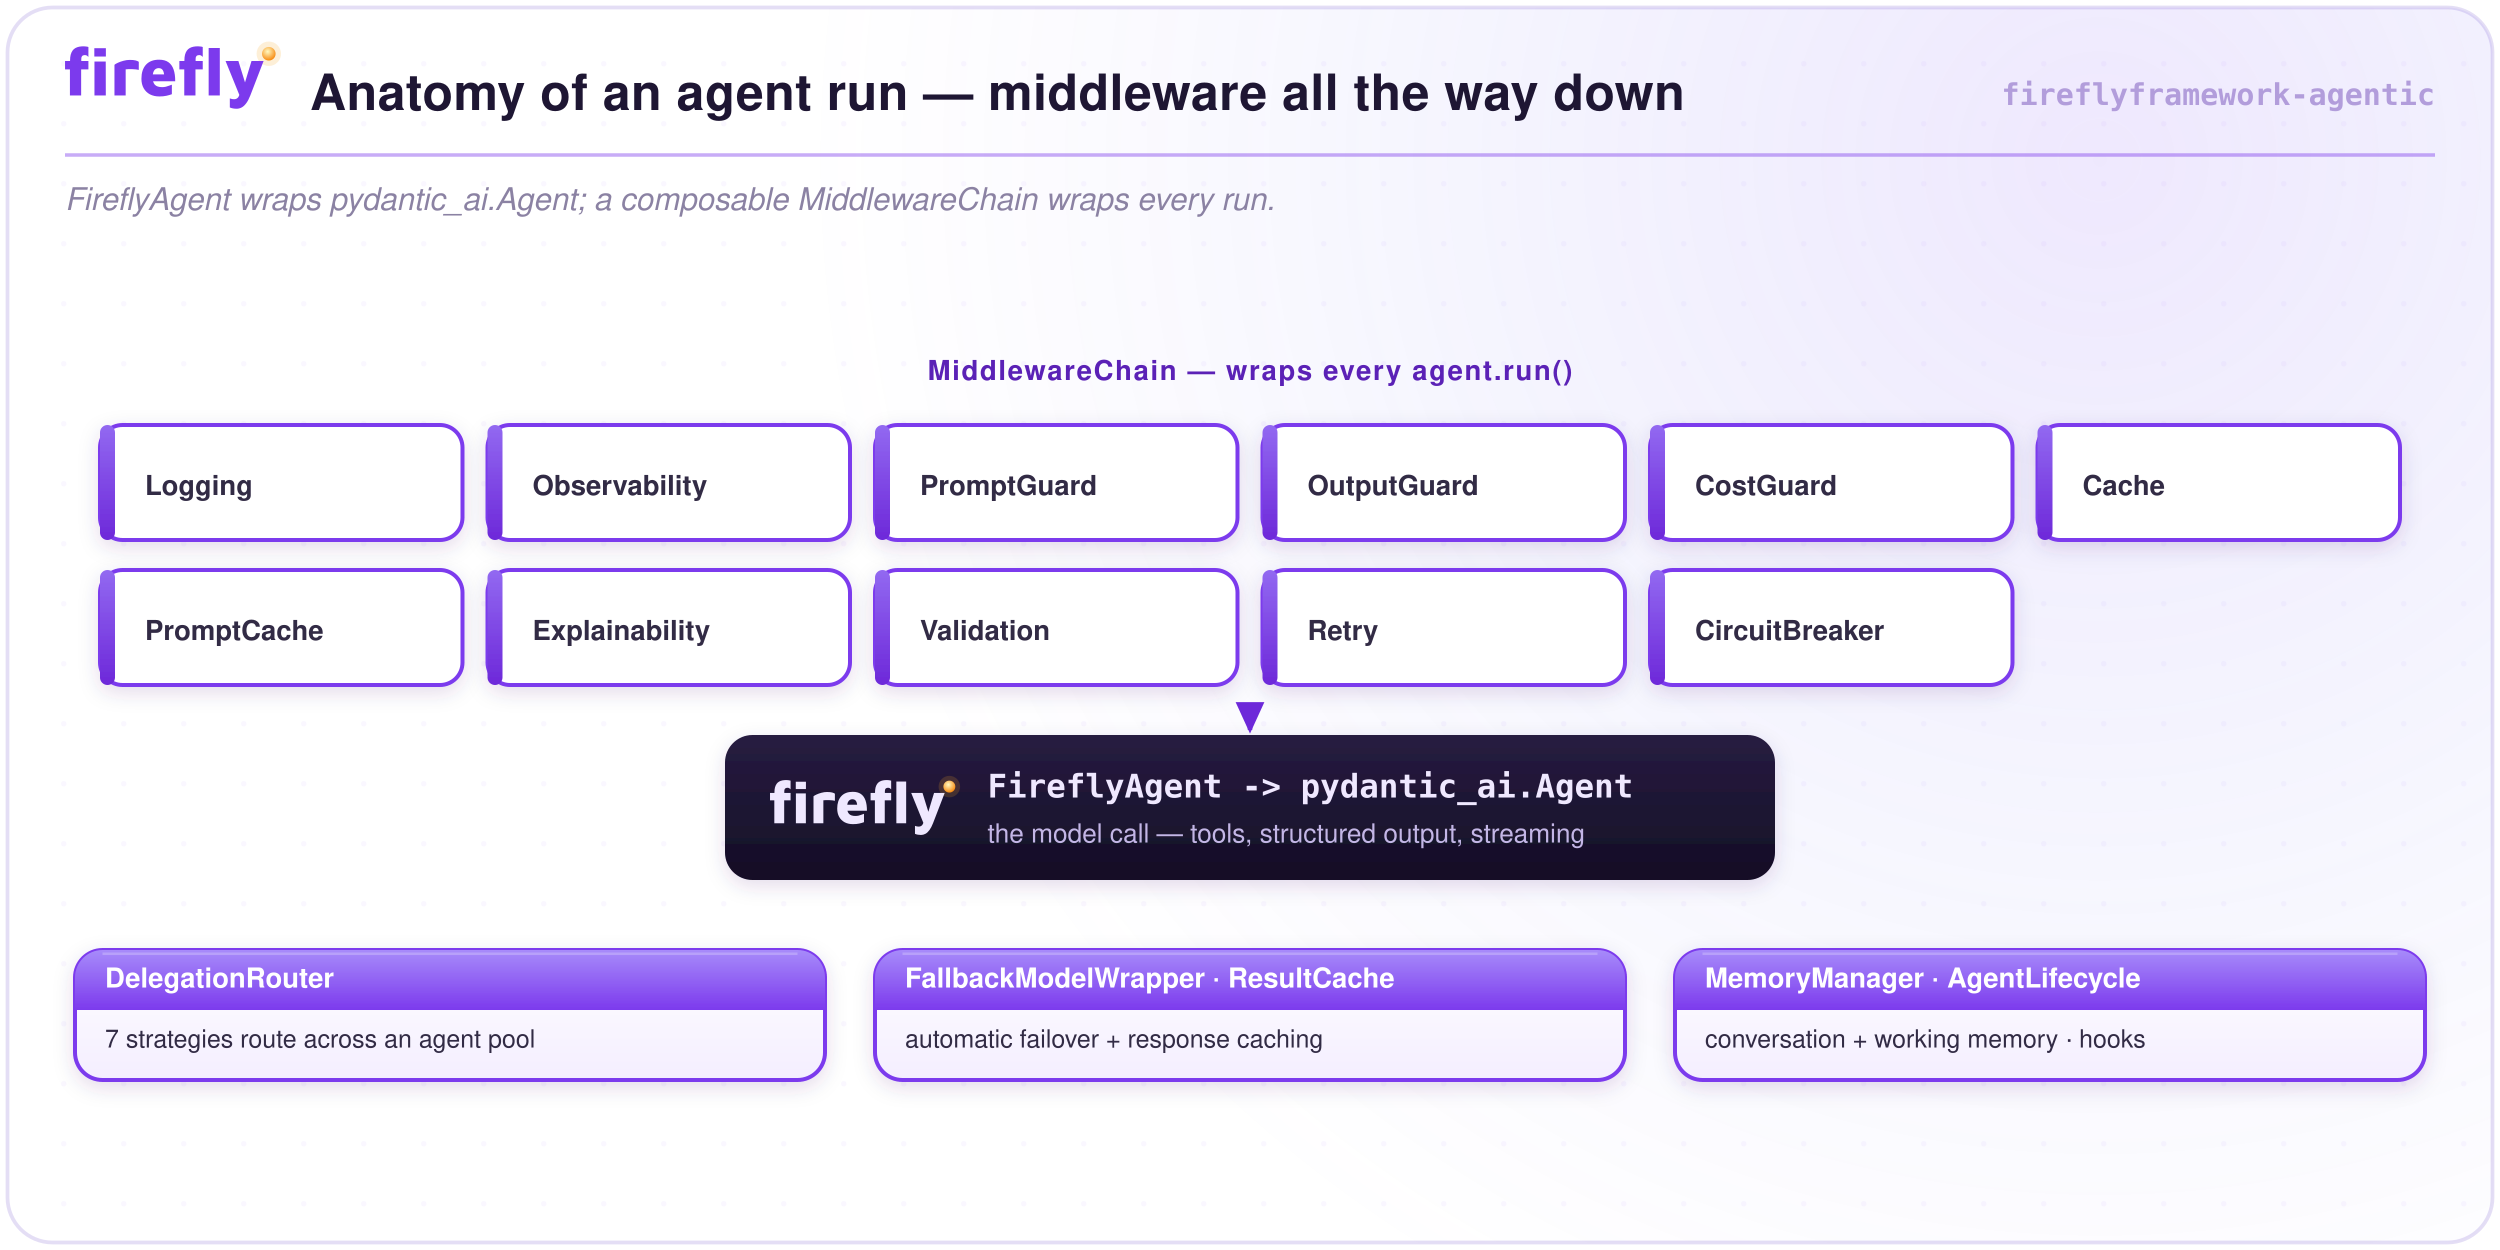
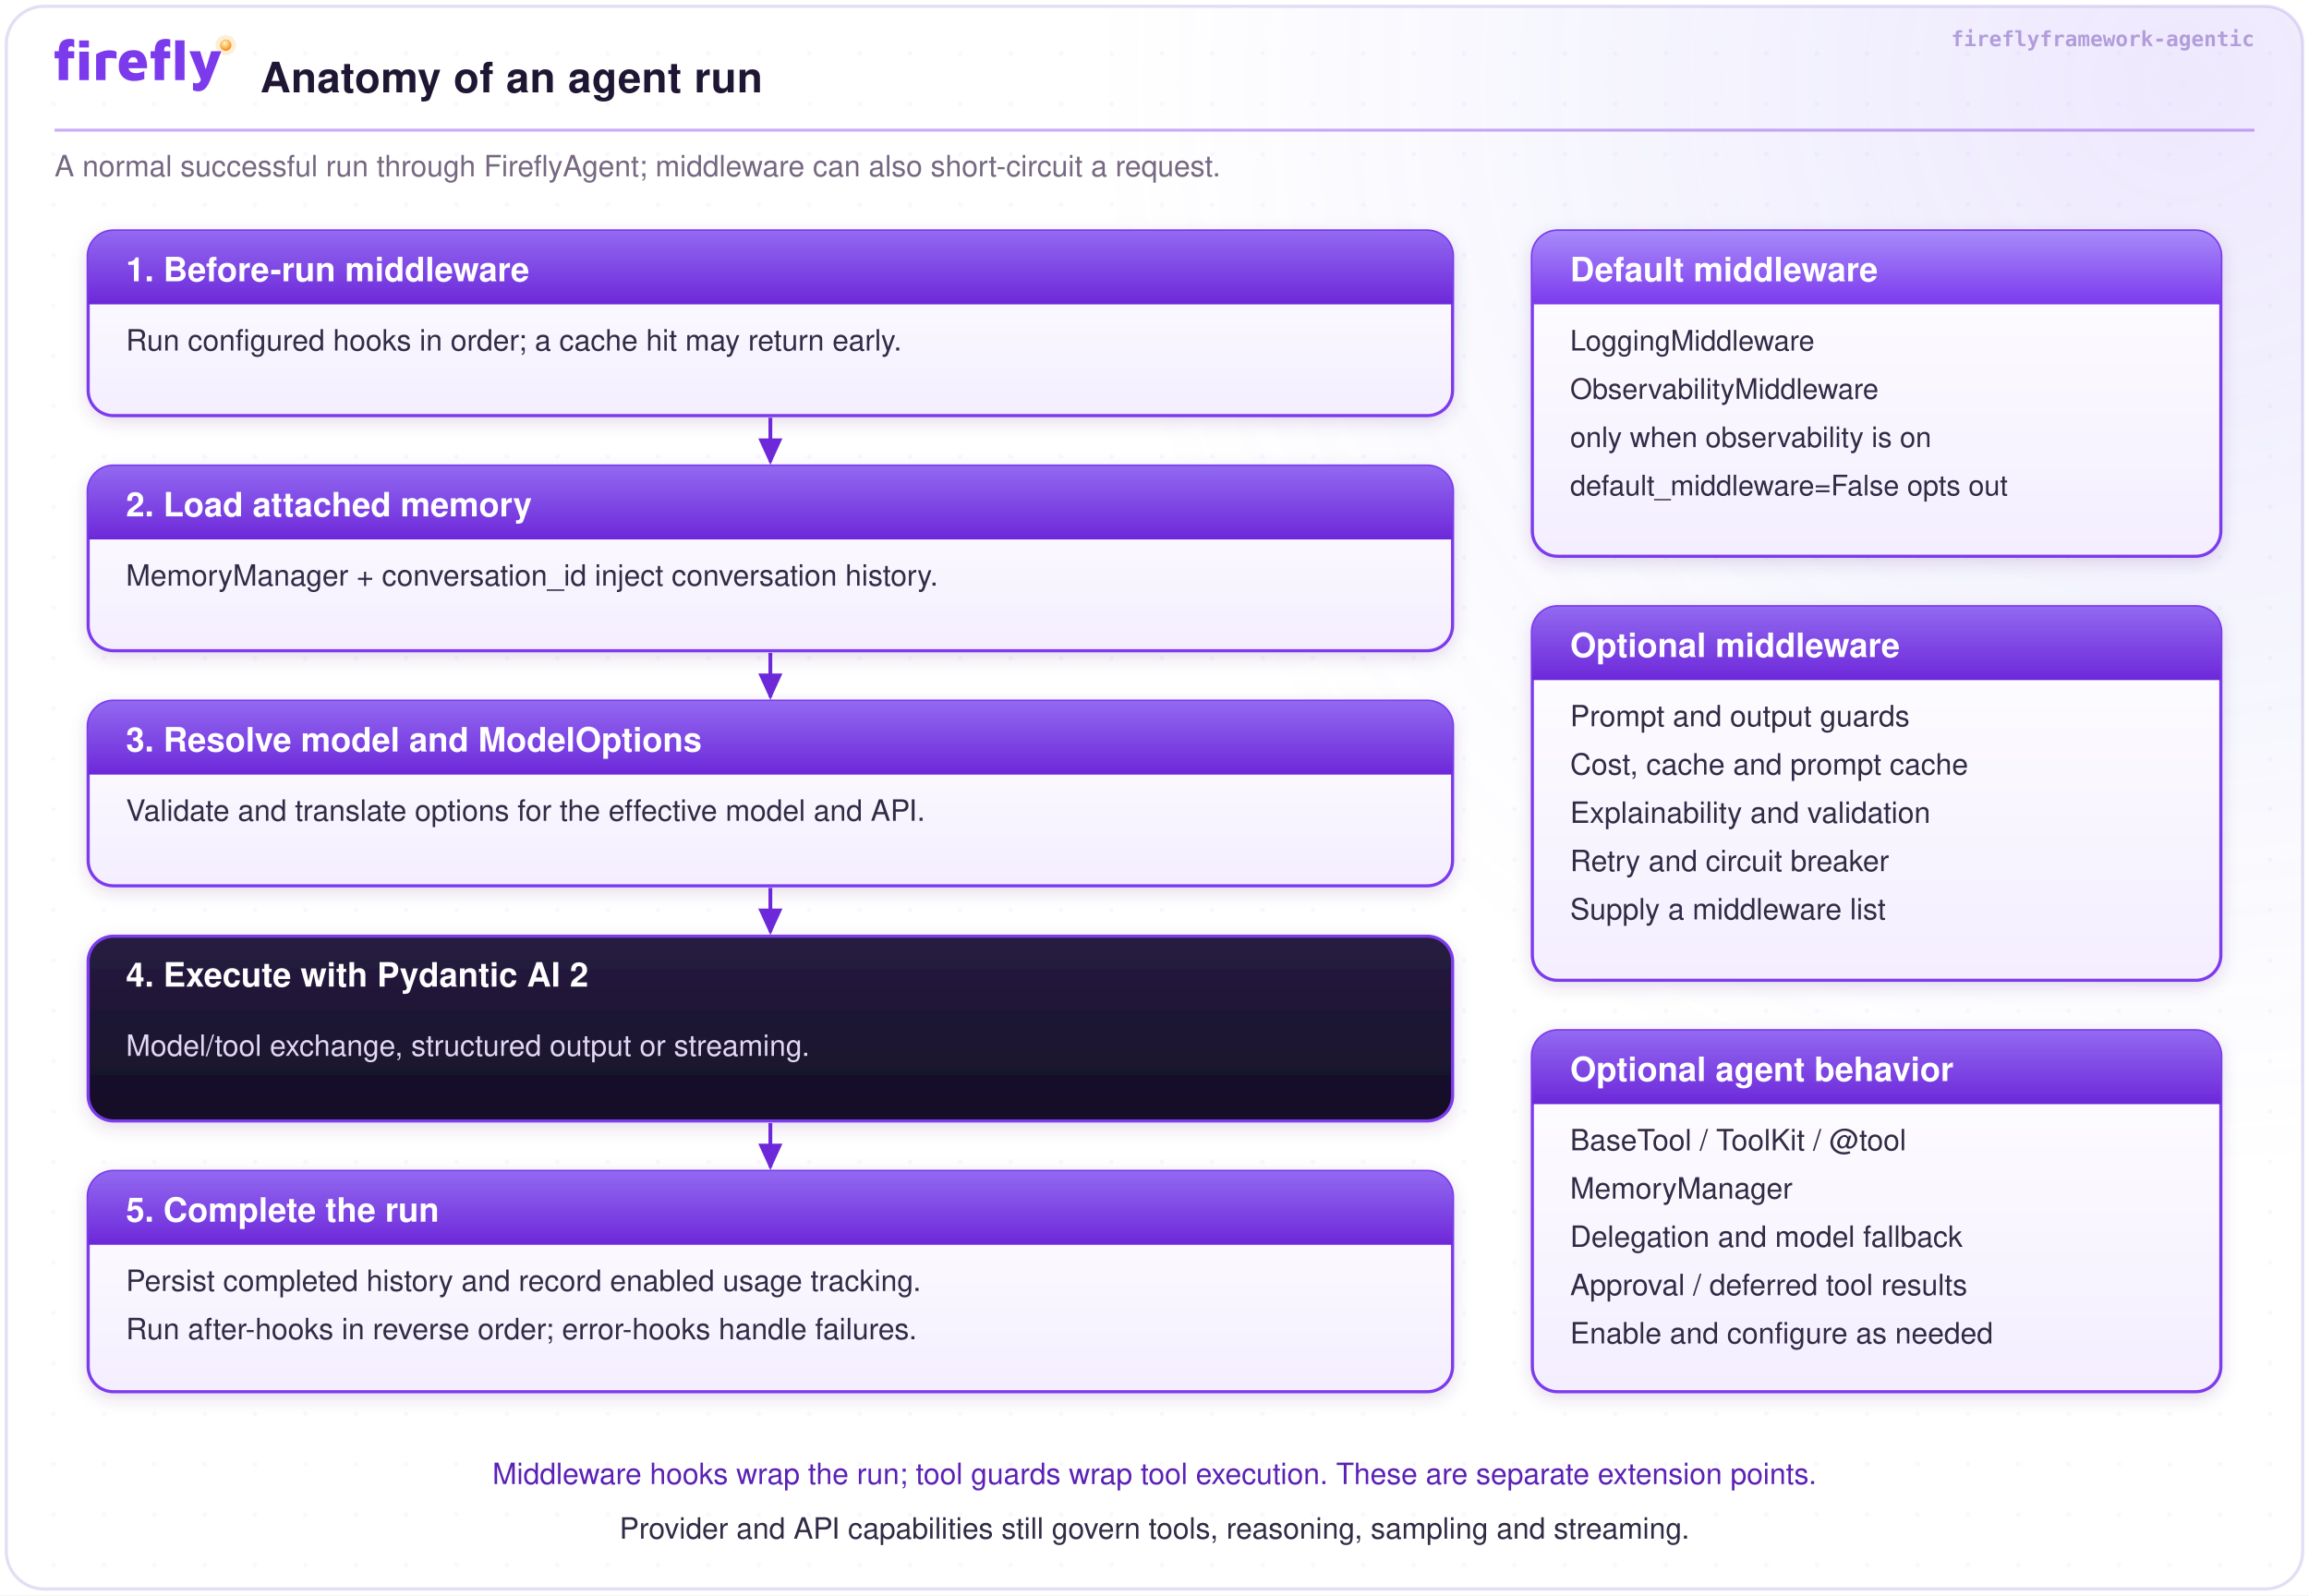
- <svg xmlns="http://www.w3.org/2000/svg" width="1000" height="500" viewBox="0 0 1000 500" role="img" aria-label="Firefly Agentic agent anatomy: a FireflyAgent wrapping pydantic_ai.Agent inside an eleven-stage middleware chain." font-family="-apple-system,'Segoe UI',Helvetica,Arial,sans-serif">
+ <svg xmlns="http://www.w3.org/2000/svg" width="1100" height="760" viewBox="0 0 1100 760" role="img" aria-labelledby="diagram-title diagram-description" font-family="-apple-system,'Segoe UI',Helvetica,Arial,sans-serif">
  <defs>
    <linearGradient id="hdr" x1="0" y1="0" x2="0" y2="1">
      <stop offset="0" stop-color="#9269f1" />
      <stop offset="1" stop-color="#6d28d9" />
    </linearGradient>
    <linearGradient id="door" x1="0" y1="0" x2="0" y2="1">
      <stop offset="0" stop-color="#a78bfa" />
      <stop offset="1" stop-color="#7c3aed" />
    </linearGradient>
    <linearGradient id="bed" x1="0" y1="0" x2="0" y2="1">
      <stop offset="0" stop-color="#271c41" />
      <stop offset="1" stop-color="#140e25" />
    </linearGradient>
    <linearGradient id="card" x1="0" y1="0" x2="0" y2="1">
      <stop offset="0" stop-color="#ffffff" />
      <stop offset="1" stop-color="#f4eeff" />
    </linearGradient>
-     <radialGradient id="amb" cx="840" cy="64" r="520" gradientUnits="userSpaceOnUse">
+     <radialGradient id="amb" cx="1040" cy="40" r="520" gradientUnits="userSpaceOnUse">
      <stop offset="0" stop-color="#8b5cf6" stop-opacity="0.14" />
      <stop offset="0.6" stop-color="#6366f1" stop-opacity="0.05" />
      <stop offset="1" stop-color="#8b5cf6" stop-opacity="0" />
    </radialGradient>
    <pattern id="grid" width="24" height="24" patternUnits="userSpaceOnUse">
      <circle cx="1.5" cy="1.5" r="1.1" fill="#8b5cf6" opacity="0.05" />
    </pattern>
    <filter id="sh" x="-25%" y="-25%" width="150%" height="180%">
      <feDropShadow dx="0" dy="2.5" stdDeviation="4" flood-color="#3b1d6e" flood-opacity="0.14" />
    </filter>
    <marker id="arr" markerWidth="9" markerHeight="9" refX="6.2" refY="3.2" orient="auto">
      <path d="M0 0L7 3.2L0 6.4Z" fill="#6d28d9" />
    </marker>
    <marker id="arrb" markerWidth="9" markerHeight="9" refX="6.2" refY="3.2" orient="auto">
      <path d="M0 0L7 3.2L0 6.4Z" fill="#6366f1" />
    </marker>
    <marker id="arra" markerWidth="9" markerHeight="9" refX="6.2" refY="3.2" orient="auto">
      <path d="M0 0L7 3.2L0 6.4Z" fill="#c2722a" />
    </marker>
    <g id="fly">
      <circle r="8.5" fill="#a78bfa" opacity="0.10" />
      <circle r="4.6" fill="#c4b5fd" opacity="0.22" />
      <circle r="2.4" fill="#ddd6fe" opacity="0.75" />
      <circle r="1.2" fill="#f5f3ff" />
    </g>
    <g id="ffly">
      <circle r="8.5" fill="#f6a821" opacity="0.10" />
      <circle r="4.6" fill="#ffc24a" opacity="0.22" />
      <circle r="2.4" fill="#ffd980" opacity="0.78" />
      <circle r="1.2" fill="#fff6e0" />
    </g>
    <radialGradient id="dot" cx="42%" cy="34%" r="72%">
      <stop offset="0" stop-color="#FFF9C1" />
      <stop offset="1" stop-color="#F68000" />
    </radialGradient>
  </defs>
-   <rect width="1000" height="500" fill="#ffffff" />
-   <rect x="3" y="3" width="994" height="494" rx="18" fill="#ffffff" stroke="#e4def5" stroke-width="1.5" />
-   <rect x="3" y="3" width="994" height="494" rx="18" fill="url(#grid)" />
-   <rect x="3" y="3" width="994" height="494" rx="18" fill="url(#amb)" />
+   <rect width="1100" height="760" fill="#ffffff" />
+   <rect x="3" y="3" width="1094" height="754" rx="18" fill="#ffffff" stroke="#e4def5" stroke-width="1.5" />
+   <rect x="3" y="3" width="1094" height="754" rx="18" fill="url(#grid)" />
+   <rect x="3" y="3" width="1094" height="754" rx="18" fill="url(#amb)" />
  <circle cx="107.52" cy="21.50" r="4.89" fill="#f6a821" opacity="0.18" />
  <g transform="translate(25.28,11.90) scale(0.1812)">
    <path d="M14.85 145V87.55H4.05V68.95H15.15V67.6C15.15 62.8 15.6 58.65 16.5 55.15C17.5 51.55 18.85 48.55 20.55 46.15C22.25 43.75 24.35 41.85 26.85 40.45C29.35 39.05 32.1 38.05 35.1 37.45C38.2 36.85 41.55 36.55 45.15 36.55C46.75 36.55 48.55 36.7 50.55 37C52.65 37.2 54.35 37.55 55.65 38.05V59.95C54.55 58.75 53.45 57.8 52.35 57.1C51.25 56.3 49.65 55.9 47.55 55.9C46.35 55.9 45.25 56.1 44.25 56.5C43.35 56.8 42.55 57.3 41.85 58C41.25 58.6 40.75 59.45 40.35 60.55C40.05 61.65 39.9 62.9 39.9 64.3V68.95H55.65V87.55H39.6V145H14.85ZM69 145V70.15H93.9L94.05 145H69ZM68.7 59.2V40.75H94.2V59.2H68.7ZM113.161 145V77.35C114.661 75.95 117.211 74.45 120.811 72.85C124.411 71.15 128.511 69.7 133.111 68.5C137.811 67.2 142.411 66.55 146.911 66.55C152.411 66.55 156.711 66.95 159.811 67.75C162.911 68.55 165.261 69.55 166.861 70.75V88.6C165.261 88.2 163.161 87.85 160.561 87.55C157.961 87.25 155.211 87.05 152.311 86.95C149.411 86.85 146.661 86.85 144.061 86.95C141.561 87.05 139.511 87.2 137.911 87.4V145H113.161ZM212.128 147.25C204.328 147.25 197.428 145.7 191.428 142.6C185.528 139.4 180.928 134.9 177.628 129.1C174.328 123.2 172.678 116.25 172.678 108.25C172.678 94.95 176.028 84.6 182.728 77.2C189.428 69.8 199.078 66.1 211.678 66.1C220.078 66.1 226.878 67.9 232.078 71.5C237.278 75.1 241.128 80.45 243.628 87.55C246.128 94.65 247.328 103.35 247.228 113.65H189.928L186.928 98.5H226.228L223.228 106.6C223.128 98.5 222.078 92.85 220.078 89.65C218.178 86.35 214.978 84.7 210.478 84.7C208.078 84.7 205.878 85.4 203.878 86.8C201.878 88.1 200.278 90.25 199.078 93.25C197.978 96.25 197.428 100.3 197.428 105.4C197.428 112.3 199.028 117.6 202.228 121.3C205.528 124.9 210.928 126.7 218.428 126.7C221.128 126.7 223.828 126.4 226.528 125.8C229.228 125.1 231.728 124.3 234.028 123.4C236.328 122.5 238.278 121.8 239.878 121.3V142.3C236.378 143.6 232.378 144.75 227.878 145.75C223.478 146.75 218.228 147.25 212.128 147.25ZM267.243 145V87.55H256.443V68.95H267.543V67.6C267.543 62.8 267.993 58.65 268.893 55.15C269.893 51.55 271.243 48.55 272.943 46.15C274.643 43.75 276.743 41.85 279.243 40.45C281.743 39.05 284.493 38.05 287.493 37.45C290.593 36.85 293.943 36.55 297.543 36.55C299.143 36.55 300.943 36.7 302.943 37C305.043 37.2 306.743 37.55 308.043 38.05V59.95C306.943 58.75 305.843 57.8 304.743 57.1C303.643 56.3 302.043 55.9 299.943 55.9C298.743 55.9 297.643 56.1 296.643 56.5C295.743 56.8 294.943 57.3 294.243 58C293.643 58.6 293.143 59.45 292.743 60.55C292.443 61.65 292.293 62.9 292.293 64.3V68.95H308.043V87.55H291.993V145H267.243ZM345.693 145H321.093V40.3H345.693V145ZM382.828 174.4C380.128 174.4 377.428 174.15 374.728 173.65C372.128 173.15 369.828 172.45 367.828 171.55V151.6C369.728 152.2 371.378 152.65 372.778 152.95C374.278 153.25 375.778 153.4 377.278 153.4C379.578 153.4 381.628 152.85 383.428 151.75C385.228 150.75 386.728 148.95 387.928 146.35C389.128 143.75 389.978 140 390.478 135.1L391.078 149.5L358.378 68.95H386.728L402.478 119.95H400.228L415.678 68.95H442.378L413.128 144.85C410.328 152.05 407.328 157.8 404.128 162.1C400.928 166.5 397.528 169.65 393.928 171.55C390.328 173.45 386.628 174.4 382.828 174.4Z" fill="#7c3aed" />
  </g>
  <circle cx="107.52" cy="21.50" r="2.72" fill="url(#dot)" />
-   <text x="124" y="44" font-size="20" font-weight="800" fill="#1e1633" font-family="-apple-system,'Segoe UI',Helvetica,Arial,sans-serif" letter-spacing="0.2">Anatomy of an agent run — middleware all the way down</text>
-   <text x="974" y="42" text-anchor="end" font-size="12" font-weight="600" fill="#b29ddb" font-family="ui-monospace,'SF Mono',Menlo,Consolas,monospace">fireflyframework-agentic</text>
-   <line x1="26" y1="62" x2="974" y2="62" stroke="#7c3aed" stroke-width="1.4" opacity="0.42" />
-   <text x="26" y="84" font-size="12.5" font-style="italic" fill="#8b82a3" font-family="-apple-system,'Segoe UI',Helvetica,Arial,sans-serif">FireflyAgent wraps pydantic_ai.Agent; a composable MiddlewareChain wraps every run.</text>
-   <text x="500" y="152" text-anchor="middle" font-size="11" font-weight="700" fill="#5b21b6" letter-spacing="0.06em">MiddlewareChain — wraps every agent.run()</text>
+   <text x="124" y="44" font-size="20" font-weight="800" fill="#1e1633" font-family="-apple-system,'Segoe UI',Helvetica,Arial,sans-serif" letter-spacing="0.2">Anatomy of an agent run</text>
+   <text x="1074" y="22" text-anchor="end" font-size="10" font-weight="600" fill="#b29ddb" font-family="ui-monospace,'SF Mono',Menlo,Consolas,monospace">fireflyframework-agentic</text>
+   <line x1="26" y1="62" x2="1074" y2="62" stroke="#7c3aed" stroke-width="1.4" opacity="0.42" />
+   <text x="26" y="84" font-size="14" fill="#756881" font-family="-apple-system,'Segoe UI',Helvetica,Arial,sans-serif">A normal successful run through FireflyAgent; middleware can also short-circuit a request.</text>
  <g filter="url(#sh)">
-     <rect x="40.0" y="170" width="145" height="46" rx="9" fill="#ffffff" stroke="#7c3aed" stroke-width="1.6" />
-     <rect x="40.0" y="170" width="6" height="46" rx="3" fill="url(#hdr)" />
+     <rect x="42" y="110" width="650" height="88" rx="12" fill="url(#card)" stroke="#7c3aed" stroke-width="1.5" />
  </g>
-   <text x="58.0" y="198" font-size="11" font-weight="600" fill="#322b45" font-family="-apple-system,'Segoe UI',Helvetica,Arial,sans-serif">Logging</text>
+   <path d="M42 122a12 12 0 0 1 12 -12h626a12 12 0 0 1 12 12v23H42Z" fill="url(#hdr)" />
+   <text x="60" y="134" font-size="16" font-weight="700" fill="#fff" font-family="-apple-system,'Segoe UI',Helvetica,Arial,sans-serif" text-anchor="start">1. Before-run middleware</text>
+   <text x="60" y="167" font-size="14" font-weight="400" fill="#322b45" font-family="-apple-system,'Segoe UI',Helvetica,Arial,sans-serif" text-anchor="start">Run configured hooks in order; a cache hit may return early.</text>
+   <line x1="367.0" y1="199.0" x2="367.0" y2="220.0" stroke="#6d28d9" stroke-width="1.8" marker-end="url(#arr)" />
  <g filter="url(#sh)">
-     <rect x="195.0" y="170" width="145" height="46" rx="9" fill="#ffffff" stroke="#7c3aed" stroke-width="1.6" />
-     <rect x="195.0" y="170" width="6" height="46" rx="3" fill="url(#hdr)" />
+     <rect x="42" y="222" width="650" height="88" rx="12" fill="url(#card)" stroke="#7c3aed" stroke-width="1.5" />
  </g>
-   <text x="213.0" y="198" font-size="11" font-weight="600" fill="#322b45" font-family="-apple-system,'Segoe UI',Helvetica,Arial,sans-serif">Observability</text>
+   <path d="M42 234a12 12 0 0 1 12 -12h626a12 12 0 0 1 12 12v23H42Z" fill="url(#hdr)" />
+   <text x="60" y="246" font-size="16" font-weight="700" fill="#fff" font-family="-apple-system,'Segoe UI',Helvetica,Arial,sans-serif" text-anchor="start">2. Load attached memory</text>
+   <text x="60" y="279" font-size="14" font-weight="400" fill="#322b45" font-family="-apple-system,'Segoe UI',Helvetica,Arial,sans-serif" text-anchor="start">MemoryManager + conversation_id inject conversation history.</text>
+   <line x1="367.0" y1="311.0" x2="367.0" y2="332.0" stroke="#6d28d9" stroke-width="1.8" marker-end="url(#arr)" />
  <g filter="url(#sh)">
-     <rect x="350.0" y="170" width="145" height="46" rx="9" fill="#ffffff" stroke="#7c3aed" stroke-width="1.6" />
-     <rect x="350.0" y="170" width="6" height="46" rx="3" fill="url(#hdr)" />
+     <rect x="42" y="334" width="650" height="88" rx="12" fill="url(#card)" stroke="#7c3aed" stroke-width="1.5" />
  </g>
-   <text x="368.0" y="198" font-size="11" font-weight="600" fill="#322b45" font-family="-apple-system,'Segoe UI',Helvetica,Arial,sans-serif">PromptGuard</text>
+   <path d="M42 346a12 12 0 0 1 12 -12h626a12 12 0 0 1 12 12v23H42Z" fill="url(#hdr)" />
+   <text x="60" y="358" font-size="16" font-weight="700" fill="#fff" font-family="-apple-system,'Segoe UI',Helvetica,Arial,sans-serif" text-anchor="start">3. Resolve model and ModelOptions</text>
+   <text x="60" y="391" font-size="14" font-weight="400" fill="#322b45" font-family="-apple-system,'Segoe UI',Helvetica,Arial,sans-serif" text-anchor="start">Validate and translate options for the effective model and API.</text>
+   <line x1="367.0" y1="423.0" x2="367.0" y2="444.0" stroke="#6d28d9" stroke-width="1.8" marker-end="url(#arr)" />
  <g filter="url(#sh)">
-     <rect x="505.0" y="170" width="145" height="46" rx="9" fill="#ffffff" stroke="#7c3aed" stroke-width="1.6" />
-     <rect x="505.0" y="170" width="6" height="46" rx="3" fill="url(#hdr)" />
+     <rect x="42" y="446" width="650" height="88" rx="12" fill="url(#bed)" stroke="#7c3aed" stroke-width="1.5" />
  </g>
-   <text x="523.0" y="198" font-size="11" font-weight="600" fill="#322b45" font-family="-apple-system,'Segoe UI',Helvetica,Arial,sans-serif">OutputGuard</text>
+   <text x="60" y="470" font-size="16" font-weight="700" fill="#fff" font-family="-apple-system,'Segoe UI',Helvetica,Arial,sans-serif" text-anchor="start">4. Execute with Pydantic AI 2</text>
+   <text x="60" y="503" font-size="14" font-weight="400" fill="#e1d8f3" font-family="-apple-system,'Segoe UI',Helvetica,Arial,sans-serif" text-anchor="start">Model/tool exchange, structured output or streaming.</text>
+   <line x1="367.0" y1="535.0" x2="367.0" y2="556.0" stroke="#6d28d9" stroke-width="1.8" marker-end="url(#arr)" />
  <g filter="url(#sh)">
-     <rect x="660.0" y="170" width="145" height="46" rx="9" fill="#ffffff" stroke="#7c3aed" stroke-width="1.6" />
-     <rect x="660.0" y="170" width="6" height="46" rx="3" fill="url(#hdr)" />
+     <rect x="42" y="558" width="650" height="105" rx="12" fill="url(#card)" stroke="#7c3aed" stroke-width="1.5" />
  </g>
-   <text x="678.0" y="198" font-size="11" font-weight="600" fill="#322b45" font-family="-apple-system,'Segoe UI',Helvetica,Arial,sans-serif">CostGuard</text>
+   <path d="M42 570a12 12 0 0 1 12 -12h626a12 12 0 0 1 12 12v23H42Z" fill="url(#hdr)" />
+   <text x="60" y="582" font-size="16" font-weight="700" fill="#fff" font-family="-apple-system,'Segoe UI',Helvetica,Arial,sans-serif" text-anchor="start">5. Complete the run</text>
+   <text x="60" y="615" font-size="14" font-weight="400" fill="#322b45" font-family="-apple-system,'Segoe UI',Helvetica,Arial,sans-serif" text-anchor="start">Persist completed history and record enabled usage tracking.</text>
+   <text x="60" y="638" font-size="14" font-weight="400" fill="#322b45" font-family="-apple-system,'Segoe UI',Helvetica,Arial,sans-serif" text-anchor="start">Run after-hooks in reverse order; error-hooks handle failures.</text>
  <g filter="url(#sh)">
-     <rect x="815.0" y="170" width="145" height="46" rx="9" fill="#ffffff" stroke="#7c3aed" stroke-width="1.6" />
-     <rect x="815.0" y="170" width="6" height="46" rx="3" fill="url(#hdr)" />
+     <rect x="730" y="110" width="328" height="155" rx="12" fill="url(#card)" stroke="#7c3aed" stroke-width="1.5" />
  </g>
-   <text x="833.0" y="198" font-size="11" font-weight="600" fill="#322b45" font-family="-apple-system,'Segoe UI',Helvetica,Arial,sans-serif">Cache</text>
+   <path d="M730 122a12 12 0 0 1 12 -12h304a12 12 0 0 1 12 12v23H730Z" fill="url(#door)" />
+   <text x="748" y="134" font-size="16" font-weight="700" fill="#fff" font-family="-apple-system,'Segoe UI',Helvetica,Arial,sans-serif" text-anchor="start">Default middleware</text>
+   <text x="748" y="167" font-size="13.5" font-weight="400" fill="#322b45" font-family="-apple-system,'Segoe UI',Helvetica,Arial,sans-serif" text-anchor="start">LoggingMiddleware</text>
+   <text x="748" y="190" font-size="13.5" font-weight="400" fill="#322b45" font-family="-apple-system,'Segoe UI',Helvetica,Arial,sans-serif" text-anchor="start">ObservabilityMiddleware</text>
+   <text x="748" y="213" font-size="13.5" font-weight="400" fill="#322b45" font-family="-apple-system,'Segoe UI',Helvetica,Arial,sans-serif" text-anchor="start">only when observability is on</text>
+   <text x="748" y="236" font-size="13.5" font-weight="400" fill="#322b45" font-family="-apple-system,'Segoe UI',Helvetica,Arial,sans-serif" text-anchor="start">default_middleware=False opts out</text>
  <g filter="url(#sh)">
-     <rect x="40.0" y="228" width="145" height="46" rx="9" fill="#ffffff" stroke="#7c3aed" stroke-width="1.6" />
-     <rect x="40.0" y="228" width="6" height="46" rx="3" fill="url(#hdr)" />
+     <rect x="730" y="289" width="328" height="178" rx="12" fill="url(#card)" stroke="#7c3aed" stroke-width="1.5" />
  </g>
-   <text x="58.0" y="256" font-size="11" font-weight="600" fill="#322b45" font-family="-apple-system,'Segoe UI',Helvetica,Arial,sans-serif">PromptCache</text>
+   <path d="M730 301a12 12 0 0 1 12 -12h304a12 12 0 0 1 12 12v23H730Z" fill="url(#hdr)" />
+   <text x="748" y="313" font-size="16" font-weight="700" fill="#fff" font-family="-apple-system,'Segoe UI',Helvetica,Arial,sans-serif" text-anchor="start">Optional middleware</text>
+   <text x="748" y="346" font-size="14" font-weight="400" fill="#322b45" font-family="-apple-system,'Segoe UI',Helvetica,Arial,sans-serif" text-anchor="start">Prompt and output guards</text>
+   <text x="748" y="369" font-size="14" font-weight="400" fill="#322b45" font-family="-apple-system,'Segoe UI',Helvetica,Arial,sans-serif" text-anchor="start">Cost, cache and prompt cache</text>
+   <text x="748" y="392" font-size="14" font-weight="400" fill="#322b45" font-family="-apple-system,'Segoe UI',Helvetica,Arial,sans-serif" text-anchor="start">Explainability and validation</text>
+   <text x="748" y="415" font-size="14" font-weight="400" fill="#322b45" font-family="-apple-system,'Segoe UI',Helvetica,Arial,sans-serif" text-anchor="start">Retry and circuit breaker</text>
+   <text x="748" y="438" font-size="14" font-weight="400" fill="#322b45" font-family="-apple-system,'Segoe UI',Helvetica,Arial,sans-serif" text-anchor="start">Supply a middleware list</text>
  <g filter="url(#sh)">
-     <rect x="195.0" y="228" width="145" height="46" rx="9" fill="#ffffff" stroke="#7c3aed" stroke-width="1.6" />
-     <rect x="195.0" y="228" width="6" height="46" rx="3" fill="url(#hdr)" />
+     <rect x="730" y="491" width="328" height="172" rx="12" fill="url(#card)" stroke="#7c3aed" stroke-width="1.5" />
  </g>
-   <text x="213.0" y="256" font-size="11" font-weight="600" fill="#322b45" font-family="-apple-system,'Segoe UI',Helvetica,Arial,sans-serif">Explainability</text>
-   <g filter="url(#sh)">
-     <rect x="350.0" y="228" width="145" height="46" rx="9" fill="#ffffff" stroke="#7c3aed" stroke-width="1.6" />
-     <rect x="350.0" y="228" width="6" height="46" rx="3" fill="url(#hdr)" />
-   </g>
-   <text x="368.0" y="256" font-size="11" font-weight="600" fill="#322b45" font-family="-apple-system,'Segoe UI',Helvetica,Arial,sans-serif">Validation</text>
-   <g filter="url(#sh)">
-     <rect x="505.0" y="228" width="145" height="46" rx="9" fill="#ffffff" stroke="#7c3aed" stroke-width="1.6" />
-     <rect x="505.0" y="228" width="6" height="46" rx="3" fill="url(#hdr)" />
-   </g>
-   <text x="523.0" y="256" font-size="11" font-weight="600" fill="#322b45" font-family="-apple-system,'Segoe UI',Helvetica,Arial,sans-serif">Retry</text>
-   <g filter="url(#sh)">
-     <rect x="660.0" y="228" width="145" height="46" rx="9" fill="#ffffff" stroke="#7c3aed" stroke-width="1.6" />
-     <rect x="660.0" y="228" width="6" height="46" rx="3" fill="url(#hdr)" />
-   </g>
-   <text x="678.0" y="256" font-size="11" font-weight="600" fill="#322b45" font-family="-apple-system,'Segoe UI',Helvetica,Arial,sans-serif">CircuitBreaker</text>
-   <g filter="url(#sh)">
-     <rect x="290.0" y="294" width="420" height="58" rx="11" fill="url(#bed)" />
-   </g>
-   <circle cx="379.74" cy="314.64" r="4.30" fill="#f6a821" opacity="0.18" />
-   <g transform="translate(307.36,306.19) scale(0.1594)">
-     <path d="M14.85 145V87.55H4.05V68.95H15.15V67.6C15.15 62.8 15.6 58.65 16.5 55.15C17.5 51.55 18.85 48.55 20.55 46.15C22.25 43.75 24.35 41.85 26.85 40.45C29.35 39.05 32.1 38.05 35.1 37.45C38.2 36.85 41.55 36.55 45.15 36.55C46.75 36.55 48.55 36.7 50.55 37C52.65 37.2 54.35 37.55 55.65 38.05V59.95C54.55 58.75 53.45 57.8 52.35 57.1C51.25 56.3 49.65 55.9 47.55 55.9C46.35 55.9 45.25 56.1 44.25 56.5C43.35 56.8 42.55 57.3 41.85 58C41.25 58.6 40.75 59.45 40.35 60.55C40.05 61.65 39.9 62.9 39.9 64.3V68.95H55.65V87.55H39.6V145H14.85ZM69 145V70.15H93.9L94.05 145H69ZM68.7 59.2V40.75H94.2V59.2H68.7ZM113.161 145V77.35C114.661 75.95 117.211 74.45 120.811 72.85C124.411 71.15 128.511 69.7 133.111 68.5C137.811 67.2 142.411 66.55 146.911 66.55C152.411 66.55 156.711 66.95 159.811 67.75C162.911 68.55 165.261 69.55 166.861 70.75V88.6C165.261 88.2 163.161 87.85 160.561 87.55C157.961 87.25 155.211 87.05 152.311 86.95C149.411 86.85 146.661 86.85 144.061 86.95C141.561 87.05 139.511 87.2 137.911 87.4V145H113.161ZM212.128 147.25C204.328 147.25 197.428 145.7 191.428 142.6C185.528 139.4 180.928 134.9 177.628 129.1C174.328 123.2 172.678 116.25 172.678 108.25C172.678 94.95 176.028 84.6 182.728 77.2C189.428 69.8 199.078 66.1 211.678 66.1C220.078 66.1 226.878 67.9 232.078 71.5C237.278 75.1 241.128 80.45 243.628 87.55C246.128 94.65 247.328 103.35 247.228 113.65H189.928L186.928 98.5H226.228L223.228 106.6C223.128 98.5 222.078 92.85 220.078 89.65C218.178 86.35 214.978 84.7 210.478 84.7C208.078 84.7 205.878 85.4 203.878 86.8C201.878 88.1 200.278 90.25 199.078 93.25C197.978 96.25 197.428 100.3 197.428 105.4C197.428 112.3 199.028 117.6 202.228 121.3C205.528 124.9 210.928 126.7 218.428 126.7C221.128 126.7 223.828 126.4 226.528 125.8C229.228 125.1 231.728 124.3 234.028 123.4C236.328 122.5 238.278 121.8 239.878 121.3V142.3C236.378 143.6 232.378 144.75 227.878 145.75C223.478 146.75 218.228 147.25 212.128 147.25ZM267.243 145V87.55H256.443V68.95H267.543V67.6C267.543 62.8 267.993 58.65 268.893 55.15C269.893 51.55 271.243 48.55 272.943 46.15C274.643 43.75 276.743 41.85 279.243 40.45C281.743 39.05 284.493 38.05 287.493 37.45C290.593 36.85 293.943 36.55 297.543 36.55C299.143 36.55 300.943 36.7 302.943 37C305.043 37.2 306.743 37.55 308.043 38.05V59.95C306.943 58.75 305.843 57.8 304.743 57.1C303.643 56.3 302.043 55.9 299.943 55.9C298.743 55.9 297.643 56.1 296.643 56.5C295.743 56.8 294.943 57.3 294.243 58C293.643 58.6 293.143 59.45 292.743 60.55C292.443 61.65 292.293 62.9 292.293 64.3V68.95H308.043V87.55H291.993V145H267.243ZM345.693 145H321.093V40.3H345.693V145ZM382.828 174.4C380.128 174.4 377.428 174.15 374.728 173.65C372.128 173.15 369.828 172.45 367.828 171.55V151.6C369.728 152.2 371.378 152.65 372.778 152.95C374.278 153.25 375.778 153.4 377.278 153.4C379.578 153.4 381.628 152.85 383.428 151.75C385.228 150.75 386.728 148.95 387.928 146.35C389.128 143.75 389.978 140 390.478 135.1L391.078 149.5L358.378 68.95H386.728L402.478 119.95H400.228L415.678 68.95H442.378L413.128 144.85C410.328 152.05 407.328 157.8 404.128 162.1C400.928 166.5 397.528 169.65 393.928 171.55C390.328 173.45 386.628 174.4 382.828 174.4Z" fill="#efe8ff" />
-   </g>
-   <circle cx="379.74" cy="314.64" r="2.39" fill="url(#dot)" />
-   <text x="395" y="319" font-size="13" font-weight="800" fill="#efe8ff" font-family="ui-monospace,'SF Mono',Menlo,Consolas,monospace">FireflyAgent  -&gt;  pydantic_ai.Agent</text>
-   <text x="395" y="337" font-size="10.5" fill="#c3b6e6">the model call — tools, structured output, streaming</text>
-   <line x1="500.0" y1="282.0" x2="500.0" y2="292.0" stroke="#6d28d9" stroke-width="1.8" marker-end="url(#arr)" />
-   <g filter="url(#sh)">
-     <rect x="30.0" y="380.0" width="300.0" height="52" rx="11" fill="url(#card)" stroke="#7c3aed" stroke-width="1.6" />
-     <path d="M30.0 391a11 11 0 0 1 11 -11h278.0a11 11 0 0 1 11 11v13H30.0Z" fill="url(#door)" />
-     <path d="M41.0 381.5h278.0" stroke="#ffffff" stroke-opacity="0.22" stroke-width="1" />
-   </g>
-   <text x="42.0" y="395" font-size="11" font-weight="700" fill="#fff" font-family="-apple-system,'Segoe UI',Helvetica,Arial,sans-serif">DelegationRouter</text>
-   <text x="42.0" y="419" font-size="10" fill="#322b45" font-family="-apple-system,'Segoe UI',Helvetica,Arial,sans-serif">7 strategies route across an agent pool</text>
-   <g filter="url(#sh)">
-     <rect x="350.0" y="380.0" width="300.0" height="52" rx="11" fill="url(#card)" stroke="#7c3aed" stroke-width="1.6" />
-     <path d="M350.0 391a11 11 0 0 1 11 -11h278.0a11 11 0 0 1 11 11v13H350.0Z" fill="url(#door)" />
-     <path d="M361.0 381.5h278.0" stroke="#ffffff" stroke-opacity="0.22" stroke-width="1" />
-   </g>
-   <text x="362.0" y="395" font-size="11" font-weight="700" fill="#fff" font-family="-apple-system,'Segoe UI',Helvetica,Arial,sans-serif">FallbackModelWrapper · ResultCache</text>
-   <text x="362.0" y="419" font-size="10" fill="#322b45" font-family="-apple-system,'Segoe UI',Helvetica,Arial,sans-serif">automatic failover + response caching</text>
-   <g filter="url(#sh)">
-     <rect x="670.0" y="380.0" width="300.0" height="52" rx="11" fill="url(#card)" stroke="#7c3aed" stroke-width="1.6" />
-     <path d="M670.0 391a11 11 0 0 1 11 -11h278.0a11 11 0 0 1 11 11v13H670.0Z" fill="url(#door)" />
-     <path d="M681.0 381.5h278.0" stroke="#ffffff" stroke-opacity="0.22" stroke-width="1" />
-   </g>
-   <text x="682.0" y="395" font-size="11" font-weight="700" fill="#fff" font-family="-apple-system,'Segoe UI',Helvetica,Arial,sans-serif">MemoryManager · AgentLifecycle</text>
-   <text x="682.0" y="419" font-size="10" fill="#322b45" font-family="-apple-system,'Segoe UI',Helvetica,Arial,sans-serif">conversation + working memory · hooks</text>
+   <path d="M730 503a12 12 0 0 1 12 -12h304a12 12 0 0 1 12 12v23H730Z" fill="url(#hdr)" />
+   <text x="748" y="515" font-size="16" font-weight="700" fill="#fff" font-family="-apple-system,'Segoe UI',Helvetica,Arial,sans-serif" text-anchor="start">Optional agent behavior</text>
+   <text x="748" y="548" font-size="14" font-weight="400" fill="#322b45" font-family="-apple-system,'Segoe UI',Helvetica,Arial,sans-serif" text-anchor="start">BaseTool / ToolKit / @tool</text>
+   <text x="748" y="571" font-size="14" font-weight="400" fill="#322b45" font-family="-apple-system,'Segoe UI',Helvetica,Arial,sans-serif" text-anchor="start">MemoryManager</text>
+   <text x="748" y="594" font-size="14" font-weight="400" fill="#322b45" font-family="-apple-system,'Segoe UI',Helvetica,Arial,sans-serif" text-anchor="start">Delegation and model fallback</text>
+   <text x="748" y="617" font-size="14" font-weight="400" fill="#322b45" font-family="-apple-system,'Segoe UI',Helvetica,Arial,sans-serif" text-anchor="start">Approval / deferred tool results</text>
+   <text x="748" y="640" font-size="14" font-weight="400" fill="#322b45" font-family="-apple-system,'Segoe UI',Helvetica,Arial,sans-serif" text-anchor="start">Enable and configure as needed</text>
+   <text x="550" y="707" font-size="14" font-weight="400" fill="#5b21b6" font-family="-apple-system,'Segoe UI',Helvetica,Arial,sans-serif" text-anchor="middle">Middleware hooks wrap the run; tool guards wrap tool execution. These are separate extension points.</text>
+   <text x="550" y="733" font-size="14" font-weight="400" fill="#322b45" font-family="-apple-system,'Segoe UI',Helvetica,Arial,sans-serif" text-anchor="middle">Provider and API capabilities still govern tools, reasoning, sampling and streaming.</text>
</svg>
